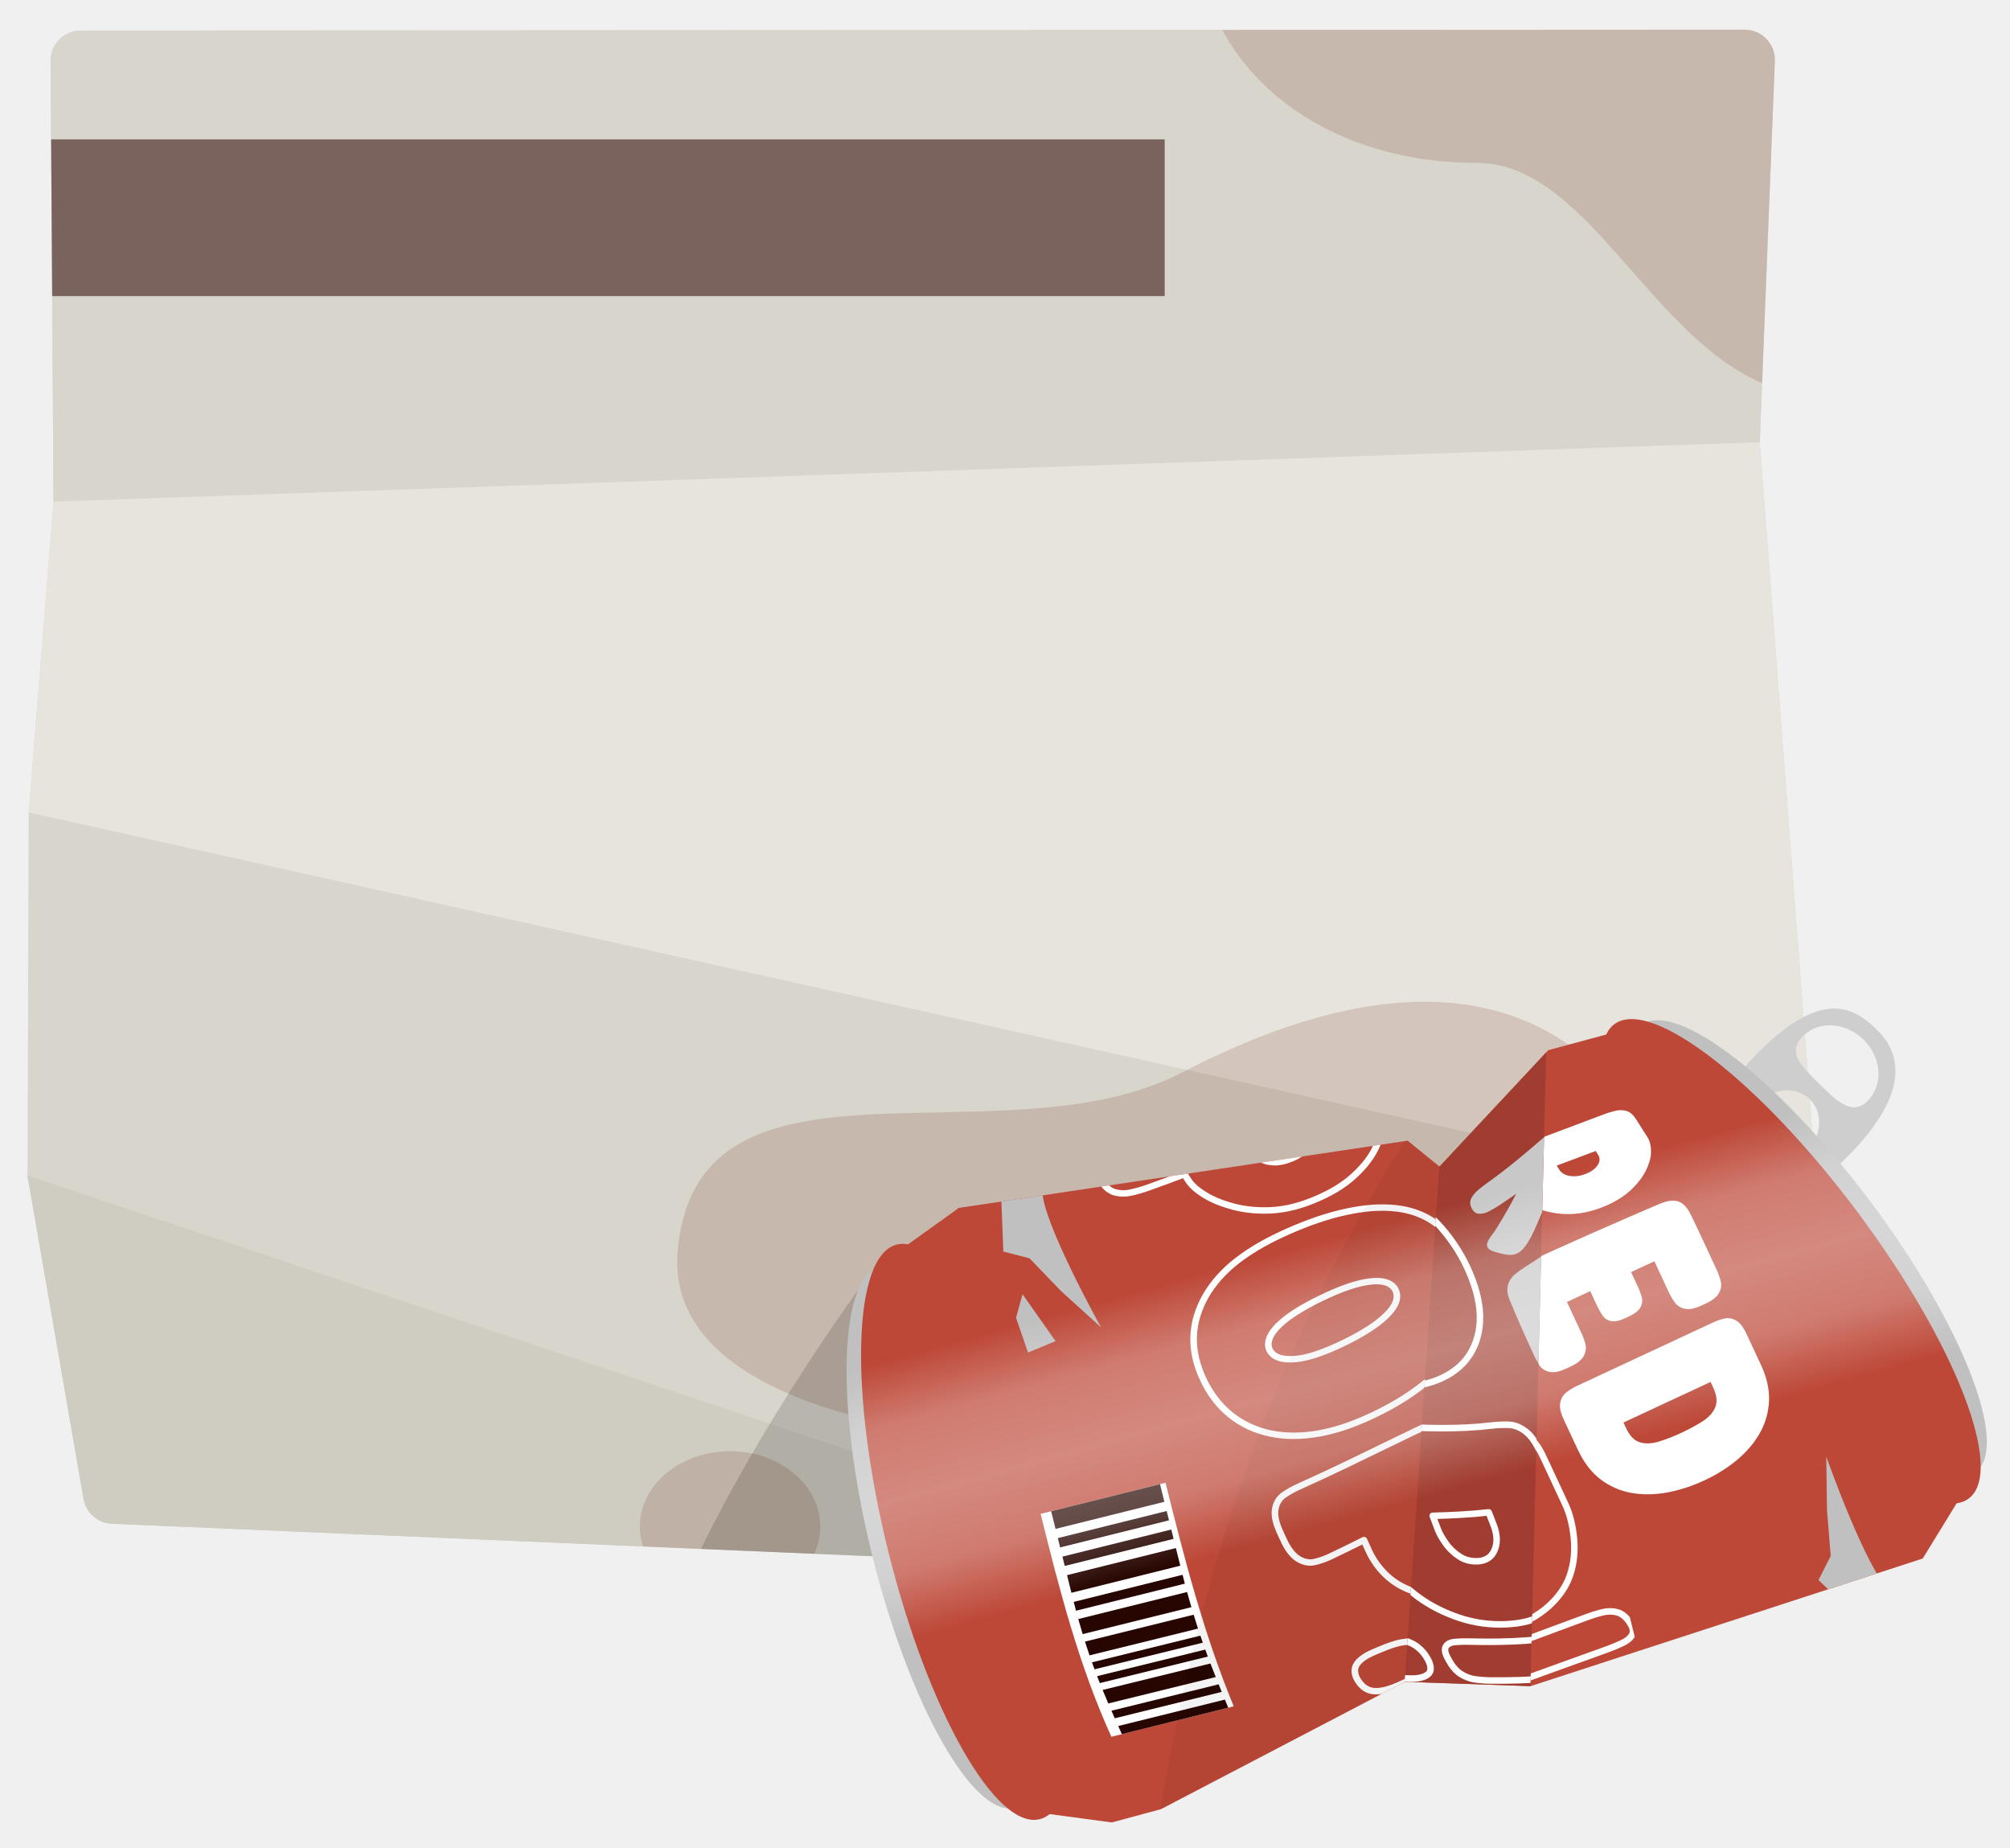
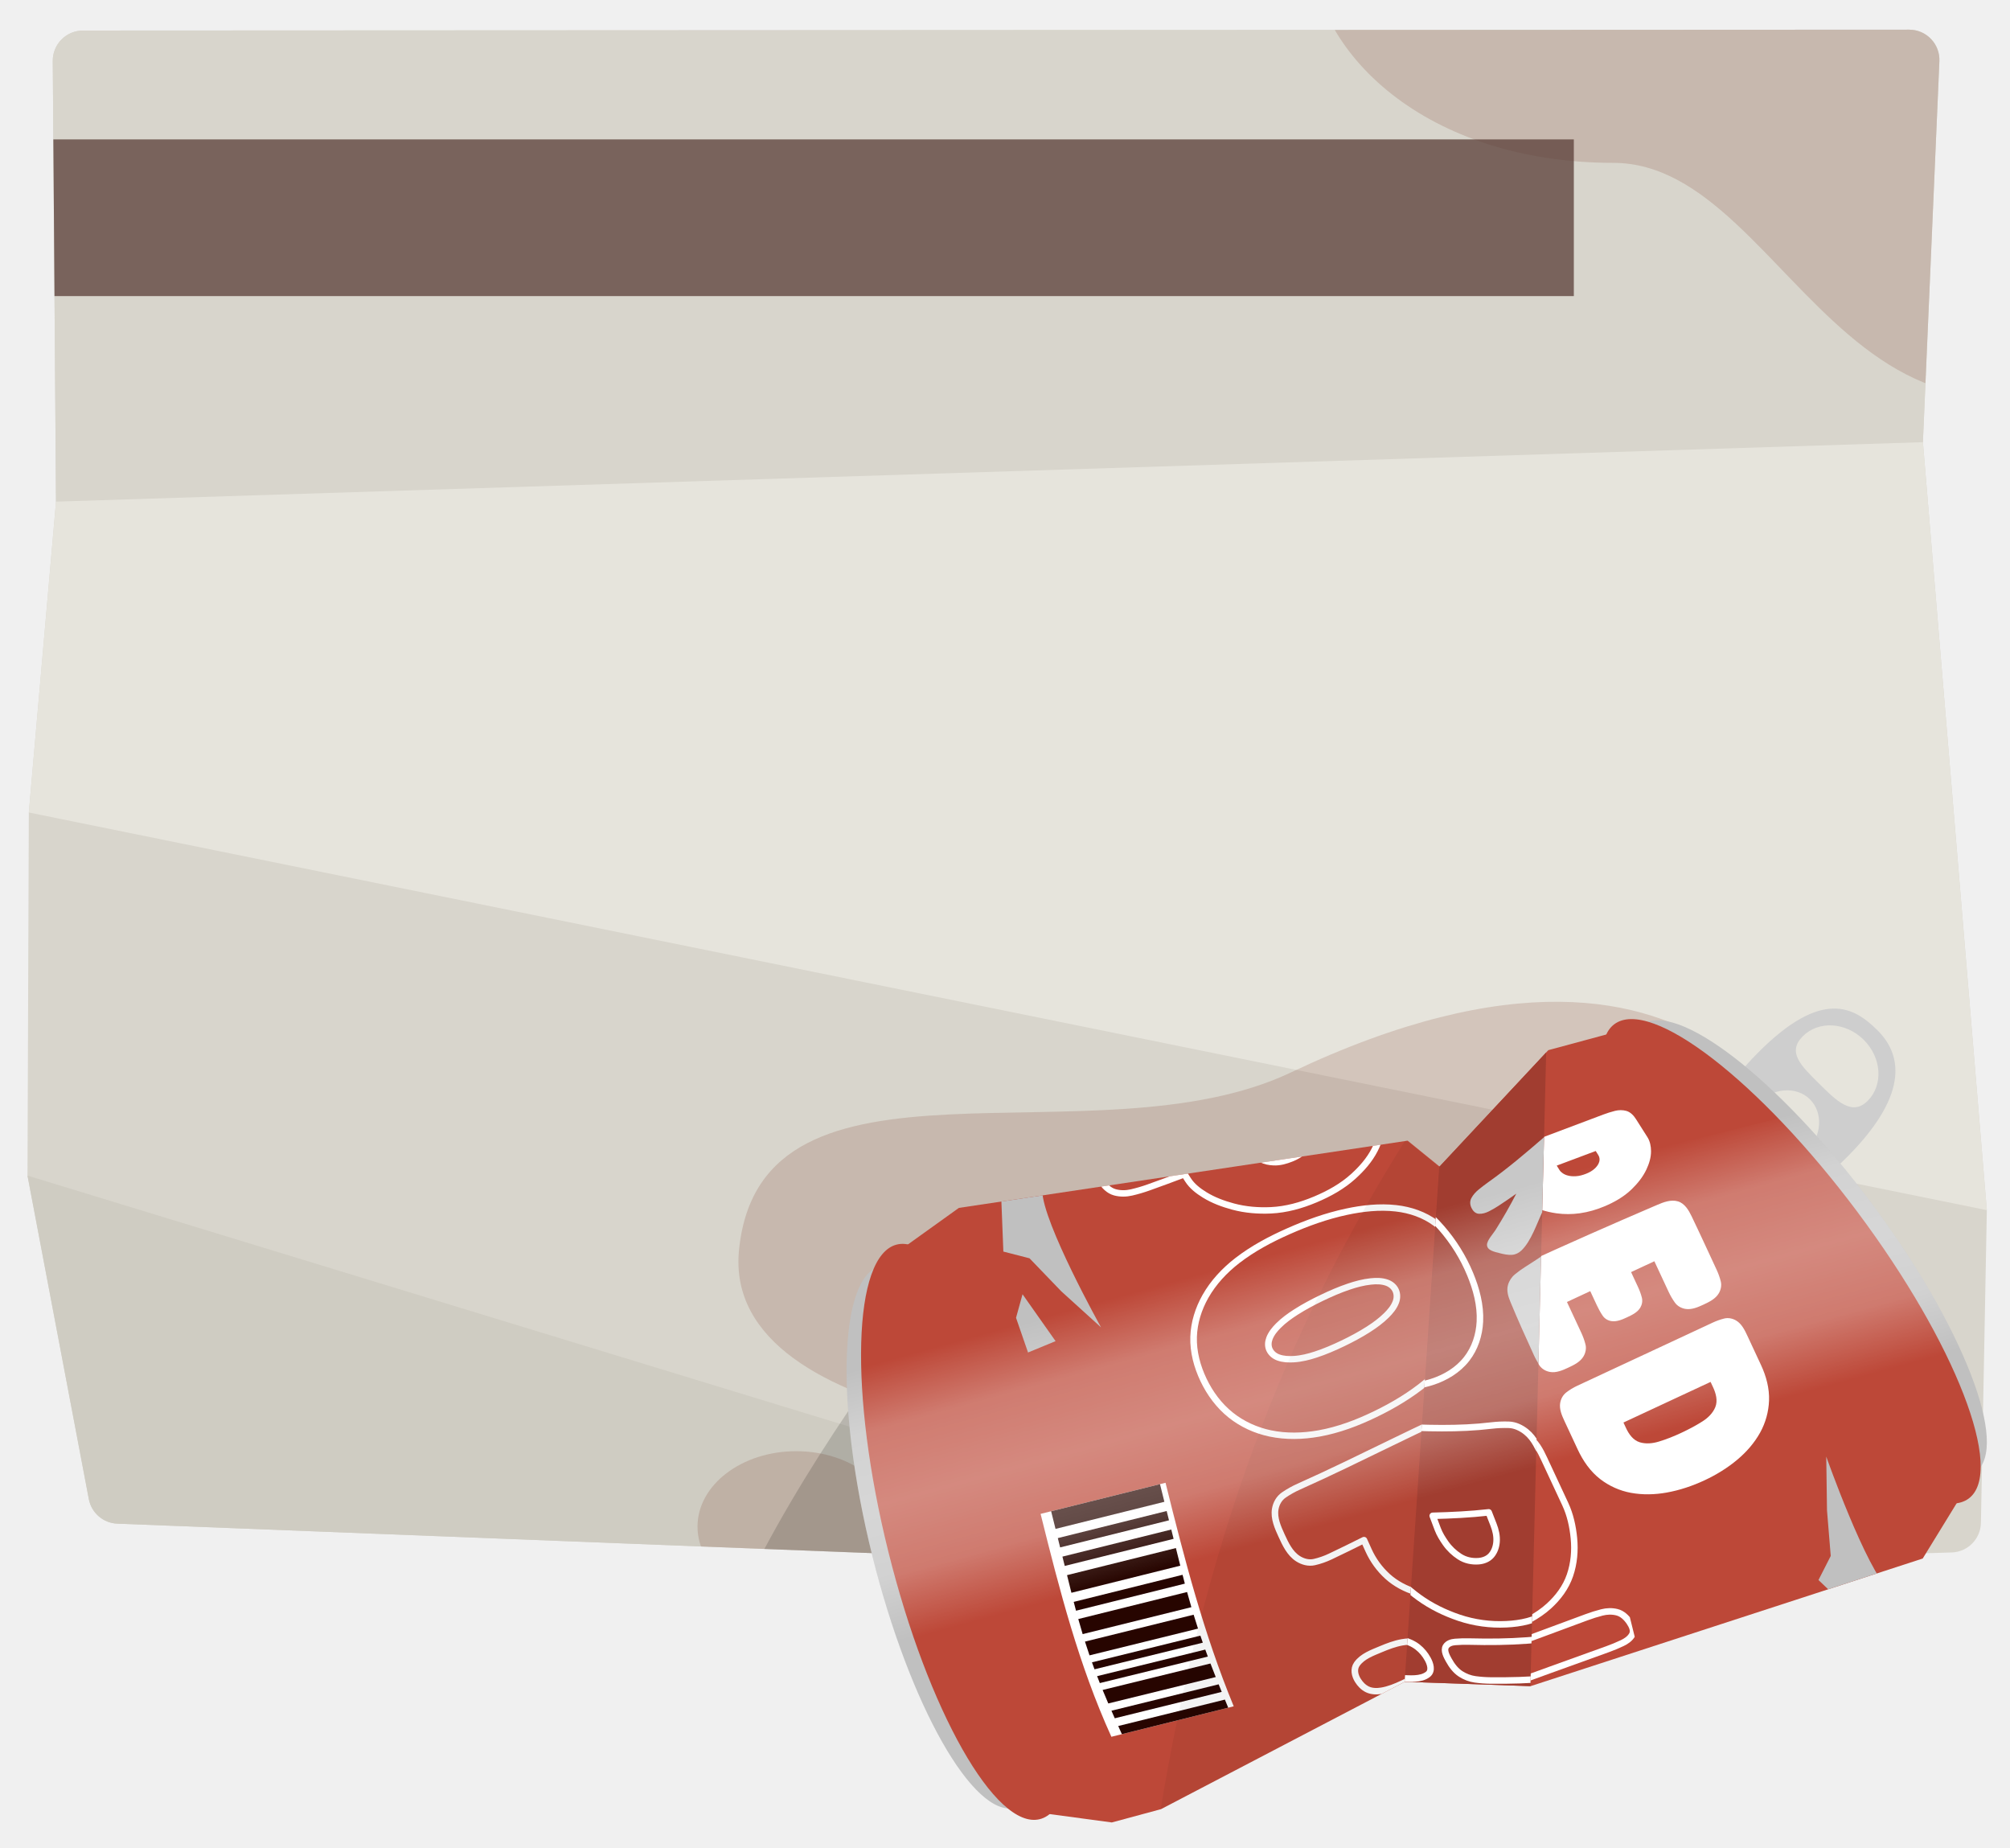
<svg xmlns="http://www.w3.org/2000/svg" width="100%" height="100%" viewBox="0 0 618 568" version="1.1" xml:space="preserve" style="fill-rule:evenodd;clip-rule:evenodd;stroke-linejoin:round;stroke-miterlimit:2;">
  <g transform="matrix(1,0,0,1,-463.258,0)">
    <g transform="matrix(0.804451,0,0,0.738962,463.258,0)">
      <rect id="Archive" x="0" y="0" width="768" height="768" style="fill:none;" />
      <g id="Archive1">
-         <g transform="matrix(0.967054,0,0,0.893313,-26.7939,-26.5132)">
+         <g transform="matrix(1.05812,0,0,0.893313,-30.3067,-26.5132)">
          <g id="Archive2">
-             <path id="Paper" d="M729.165,58.119C729.293,54.294 728.093,50.572 725.841,47.813C723.589,45.054 720.481,43.496 717.232,43.498C632.694,43.55 142.835,43.853 59.63,43.904C56.452,43.906 53.405,45.402 51.166,48.06C48.926,50.718 47.679,54.319 47.701,58.065C47.978,106.593 48.873,263.274 48.873,263.274L39.05,408.027L38.572,577.11C38.572,577.11 55.322,691.008 60.701,727.59C61.66,734.108 66.343,738.959 71.952,739.241C136.62,742.499 505.825,761.097 505.825,761.097C505.825,761.097 685.234,754.406 732.613,752.638C738.975,752.401 744.06,746.322 744.17,738.822C744.731,700.511 746.305,593.202 746.305,593.202L723.213,235.586C723.213,235.586 727.66,102.98 729.165,58.119Z" style="fill:rgb(216,213,204);" />
+             <path id="Paper" d="M729.163,58.171C729.292,54.337 728.2,50.602 726.141,47.832C724.083,45.061 721.235,43.495 718.26,43.497C636.409,43.548 139.045,43.855 58.604,43.905C55.698,43.907 52.912,45.404 50.865,48.064C48.818,50.724 47.679,54.327 47.701,58.075C47.978,106.614 48.873,263.274 48.873,263.274L39.05,408.027L38.572,577.11C38.572,577.11 55.373,691.361 60.726,727.759C61.673,734.196 65.941,738.938 71.018,739.194C132.971,742.315 505.825,761.097 505.825,761.097C505.825,761.097 687.728,754.313 733.579,752.602C739.398,752.385 744.06,746.314 744.17,738.808C744.732,700.484 746.305,593.202 746.305,593.202L723.213,235.586C723.213,235.586 727.657,103.082 729.163,58.171Z" style="fill:rgb(216,213,204);" />
            <clipPath id="_clip1">
-               <path id="Paper1" d="M729.165,58.119C729.293,54.294 728.093,50.572 725.841,47.813C723.589,45.054 720.481,43.496 717.232,43.498C632.694,43.55 142.835,43.853 59.63,43.904C56.452,43.906 53.405,45.402 51.166,48.06C48.926,50.718 47.679,54.319 47.701,58.065C47.978,106.593 48.873,263.274 48.873,263.274L39.05,408.027L38.572,577.11C38.572,577.11 55.322,691.008 60.701,727.59C61.66,734.108 66.343,738.959 71.952,739.241C136.62,742.499 505.825,761.097 505.825,761.097C505.825,761.097 685.234,754.406 732.613,752.638C738.975,752.401 744.06,746.322 744.17,738.822C744.731,700.511 746.305,593.202 746.305,593.202L723.213,235.586C723.213,235.586 727.66,102.98 729.165,58.119Z" />
+               <path id="Paper1" d="M729.163,58.171C729.292,54.337 728.2,50.602 726.141,47.832C724.083,45.061 721.235,43.495 718.26,43.497C636.409,43.548 139.045,43.855 58.604,43.905C55.698,43.907 52.912,45.404 50.865,48.064C48.818,50.724 47.679,54.327 47.701,58.075C47.978,106.614 48.873,263.274 48.873,263.274L39.05,408.027L38.572,577.11C38.572,577.11 55.373,691.361 60.726,727.759C61.673,734.196 65.941,738.938 71.018,739.194C132.971,742.315 505.825,761.097 505.825,761.097C505.825,761.097 687.728,754.313 733.579,752.602C739.398,752.385 744.06,746.314 744.17,738.808C744.732,700.484 746.305,593.202 746.305,593.202L723.213,235.586C723.213,235.586 727.657,103.082 729.163,58.171Z" />
            </clipPath>
            <g clip-path="url(#_clip1)">
              <g transform="matrix(1,0,0,1,4.53692,8.84117)">
                <path d="M43.083,35.071L44.336,254.433L718.676,226.745L725.119,34.649L43.083,35.071Z" style="fill:rgb(216,213,204);" />
              </g>
              <g transform="matrix(2.86245,0,0,2.95423,-1249.15,-1755.3)">
                <path d="M653.927,562.212C677.257,562.212 736.536,640.527 724.578,652.247C681.109,694.855 673.305,629.882 649.975,629.882C626.645,629.882 611.656,612.811 611.656,594.816C611.656,576.822 630.597,562.212 653.927,562.212Z" style="fill:rgb(105,21,0);fill-opacity:0.15;" />
              </g>
              <g transform="matrix(1,0,0,1,4.53692,8.84117)">
                <path d="M44.336,254.433L718.676,226.745L741.768,584.361L34.513,399.186L44.336,254.433Z" style="fill:rgb(230,228,220);" />
              </g>
              <g transform="matrix(1.28543,0,0,1.1473,-3.82051,4.15934)">
                <path d="M32.979,499.392L396.477,659.758L51.472,640.286L32.979,499.392Z" style="fill:rgb(207,204,194);" />
              </g>
              <g transform="matrix(1,0,0,1,4.53692,8.84117)">
                <g transform="matrix(0.843255,0,0,1.07715,-239.728,91.018)">
                  <ellipse cx="653.927" cy="594.816" rx="42.271" ry="32.604" style="fill:rgb(105,21,0);fill-opacity:0.15;" />
                </g>
                <g transform="matrix(1.26371,0.27732,-0.235319,1.48927,-399.194,-382.527)">
                  <path d="M942.368,465.495C942.368,465.495 899.211,373.455 789.434,459.189C740.47,497.429 640.859,474.233 646.969,541.108C652.191,598.268 768.288,578.954 768.288,578.954L942.368,465.495Z" style="fill:rgb(105,21,0);fill-opacity:0.15;fill-rule:nonzero;" />
                </g>
              </g>
-               <g transform="matrix(1.45921,0,0,1.30225,-642.141,-106.988)">
+               <g transform="matrix(1.80281,0,0,1.30225,-799.157,-106.988)">
                <rect x="456.982" y="154.794" width="317.521" height="56.033" style="fill:rgb(90,62,55);fill-opacity:0.75;" />
              </g>
              <g transform="matrix(1.28543,-1.07099,0,1.51487,-567.781,686.377)">
                <path d="M732.45,473.505C732.45,473.505 631.177,535.902 665.255,606.025C699.334,676.148 753.073,671.561 774.7,673.527C796.326,675.493 732.45,473.505 732.45,473.505Z" style="fill-opacity:0.15;fill-rule:nonzero;" />
              </g>
            </g>
          </g>
        </g>
        <g id="Soda-Can" transform="matrix(0.274025,1.19866,-1.2567,0.340471,1163.66,-177.982)">
          <g transform="matrix(1.09555,-5.83757e-17,2.46519e-32,0.959886,704.265,250.255)">
            <path d="M-294.597,195.796C-286.27,190.714 -273.753,190.055 -259.236,213.841C-244.718,237.627 -252.4,246.206 -260.727,251.288C-269.054,256.371 -281.63,257.823 -296.558,233.366C-311.485,208.909 -302.924,200.879 -294.597,195.796ZM-292.731,200.578C-299.369,204.613 -301.865,212.647 -298.302,218.509C-294.74,224.37 -289.784,221.287 -283.146,217.253C-276.509,213.219 -270.687,209.752 -274.25,203.89C-277.812,198.028 -286.093,196.544 -292.731,200.578ZM-278.974,221.047C-284.007,224.106 -285.201,231.348 -281.639,237.21C-278.076,243.072 -274.325,240.722 -269.292,237.663C-264.259,234.603 -259.836,231.987 -263.399,226.125C-266.961,220.263 -273.94,217.987 -278.974,221.047Z" style="fill:rgb(206,206,206);" />
          </g>
          <g transform="matrix(0.974869,-6.16298e-33,0,1,11.85,0)">
            <g transform="matrix(1.06543,-1.10688e-16,0,1,102.47,306.864)">
              <ellipse cx="346.397" cy="433.71" rx="90.488" ry="22.908" style="fill:rgb(192,192,192);" />
            </g>
            <g transform="matrix(1.13028,-2.3906e-16,-1.06327e-16,1.06087,80.0036,274.189)">
              <ellipse cx="346.397" cy="433.71" rx="90.488" ry="22.908" style="fill:rgb(189,72,56);" />
            </g>
          </g>
          <g transform="matrix(0.898672,-0.331045,0.442352,0.921839,-179.449,206.479)">
            <g transform="matrix(1.06543,0,0,-1,102.47,892.664)">
              <ellipse cx="346.397" cy="433.71" rx="90.488" ry="22.908" style="fill:rgb(192,192,192);" />
            </g>
            <g transform="matrix(1.13028,1.21634e-16,-1.06327e-16,-1.06087,80.0036,925.338)">
              <ellipse cx="346.397" cy="433.71" rx="90.488" ry="22.908" style="fill:rgb(189,72,56);" />
            </g>
            <g transform="matrix(1.03596,0.372026,-0.435553,0.88486,439.573,206.001)">
              <path d="M76.47,335.914L49.823,294.818L49.431,275.099L214.677,205.989L229.312,220.898L229.27,220.92L238.22,347.323L227.578,384.534L247.472,466.744L247.784,482.397L240.228,501.419L60.513,501.033L53.11,482.397L66.381,343.504L76.47,335.914Z" style="fill:rgb(189,72,56);" />
              <clipPath id="_clip2">
                <path d="M76.47,335.914L49.823,294.818L49.431,275.099L214.677,205.989L229.312,220.898L229.27,220.92L238.22,347.323L227.578,384.534L247.472,466.744L247.784,482.397L240.228,501.419L60.513,501.033L53.11,482.397L66.381,343.504L76.47,335.914Z" />
              </clipPath>
              <g clip-path="url(#_clip2)">
                <g transform="matrix(0.889843,1.03512e-16,0,1.07455,-268.099,-293.627)">
                  <g transform="matrix(1.12379,-5.65959e-17,0,0.93062,718.65,271.119)">
                    <g id="Barcode">
                      <g transform="matrix(0.978628,0,0,1,-359.848,0.630061)">
                        <path d="M215.255,439.06C190.766,442.624 166.649,442.812 141.942,442.812C141.942,456.007 141.942,469.202 141.942,482.397C166.773,482.397 190.755,482.236 215.255,477.826C215.255,464.904 215.255,451.982 215.255,439.06Z" style="fill:white;" />
                      </g>
                      <g transform="matrix(0.0678041,0,0,0.871344,-230.564,60.1468)">
                        <rect x="141.942" y="441.901" width="82.431" height="39.585" style="fill:rgb(39,5,0);" />
                      </g>
                      <g transform="matrix(0.0678041,0,0,0.871344,-187.452,60.1468)">
                        <path d="M183.233,441.186C161.256,441.311 139.278,441.418 117.3,441.508C116.965,454.672 116.767,467.839 116.582,481.005C138.431,480.899 160.28,480.772 182.128,480.623C182.412,467.476 182.718,454.327 183.233,441.186Z" style="fill:rgb(39,5,0);" />
                      </g>
                      <g transform="matrix(0.0678041,0,0,0.871344,-210.327,60.1468)">
                        <rect x="141.942" y="441.901" width="82.431" height="39.585" style="fill:rgb(39,5,0);" />
                      </g>
                      <g transform="matrix(0.0678041,0,0,0.871344,-195.957,60.1468)">
                        <path d="M207.131,441.638C183.326,441.715 159.521,441.773 135.716,441.815C135.623,455.001 135.568,468.187 135.517,481.374C159.215,481.323 182.913,481.253 206.61,481.161C206.745,467.986 206.888,454.811 207.131,441.638Z" style="fill:rgb(39,5,0);" />
                      </g>
                      <g transform="matrix(0.0357991,0,0,0.871344,-217.517,60.1468)">
                        <rect x="141.942" y="441.901" width="82.431" height="39.585" style="fill:rgb(39,5,0);" />
                      </g>
                      <g transform="matrix(0.0357991,0,0,0.871344,-211.651,60.1468)">
                        <rect x="141.942" y="441.901" width="82.431" height="39.585" style="fill:rgb(39,5,0);" />
                      </g>
                      <g transform="matrix(0.0357991,0,0,0.871344,-174.405,60.1468)">
                        <path d="M109.81,440.749C88.582,440.831 67.354,440.909 46.126,440.982C44.99,454.089 44.31,467.238 43.682,480.378C64.807,480.291 85.933,480.198 107.058,480.1C107.764,466.973 108.532,453.835 109.81,440.749Z" style="fill:rgb(39,5,0);" />
                      </g>
                      <g transform="matrix(0.0357991,0,0,0.871344,-154.168,60.1468)">
                        <path d="M-6.19,438.465C-29.319,438.602 -52.448,438.738 -75.578,438.871C-76.714,451.833 -77.405,464.836 -78.031,477.831C-54.701,477.669 -31.372,477.503 -8.043,477.335C-7.571,464.373 -7.049,451.407 -6.19,438.465Z" style="fill:rgb(39,5,0);" />
                      </g>
                      <g transform="matrix(0.0357991,0,0,0.871344,-148.302,60.1468)">
                        <path d="M-24.915,437.584C-49.692,437.736 -74.47,437.888 -99.247,438.039C-99.734,450.959 -100.03,463.886 -100.296,476.812C-75.169,476.627 -50.042,476.44 -24.915,476.251C-24.915,463.362 -24.915,450.473 -24.915,437.584Z" style="fill:rgb(39,5,0);" />
                      </g>
                      <g transform="matrix(0.0357991,0,0,0.871344,-197.28,60.1468)">
                        <path d="M219.645,441.869C193.501,441.883 167.358,441.892 141.215,441.897C141.204,455.091 141.197,468.284 141.191,481.478C167.29,481.471 193.39,481.459 219.489,481.441C219.529,468.25 219.572,455.06 219.645,441.869Z" style="fill:rgb(39,5,0);" />
                      </g>
                      <g transform="matrix(0.0678041,0,0,0.871344,-167.216,60.1468)">
                        <path d="M117.331,439.248C95.536,439.477 73.74,439.697 51.944,439.903C51.167,452.952 50.699,466.02 50.271,479.084C72.122,478.834 93.973,478.568 115.824,478.291C116.209,465.273 116.632,452.253 117.331,439.248Z" style="fill:rgb(39,5,0);" />
                      </g>
                      <g transform="matrix(0.0357991,0,0,0.871344,-168.539,60.1468)">
                        <path d="M72.122,440.209C50.947,440.307 29.772,440.402 8.597,440.493C7.211,453.557 6.376,466.681 5.61,479.794C26.737,479.685 47.863,479.571 68.989,479.452C69.791,466.358 70.67,453.25 72.122,440.209Z" style="fill:rgb(39,5,0);" />
                      </g>
                    </g>
                  </g>
                  <g transform="matrix(1.12379,-5.65959e-17,-3.11915e-17,0.93062,301.288,273.255)">
                    <path d="M86.825,317.443C87.13,320.027 87.437,322.61 87.746,325.193C87.898,326.459 87.978,327.733 87.981,329.008C87.984,330.19 87.706,331.378 87.111,332.404C86.42,333.594 85.118,334.266 83.855,334.682C82.798,335.031 81.424,335.344 80.458,334.592C79.626,333.944 79.176,332.936 78.945,331.932C78.663,330.705 78.454,329.461 78.311,328.21C76.608,313.22 74.891,298.231 73.117,283.249C72.967,281.984 72.889,280.709 72.885,279.435C72.883,278.254 73.156,277.066 73.746,276.039C74.429,274.851 75.722,274.176 76.978,273.76C79.031,273.08 81.081,272.388 83.134,271.708C84.566,271.234 86.12,271.319 87.569,271.668C89.473,272.126 91.182,273.176 92.688,274.399C94.673,276.01 96.233,278.085 97.51,280.284C99.198,283.192 100.103,286.488 100.602,289.793C100.988,292.346 101.09,294.947 100.822,297.516C100.571,299.912 99.995,302.276 99.094,304.511C98.471,306.056 97.709,307.544 96.824,308.955C98.575,310.771 100.344,312.571 102.058,314.42C103.312,315.773 105.314,317.356 106.056,319.11C106.519,320.206 106.554,321.442 106.169,322.566C105.631,324.135 104.667,325.515 103.696,326.842C102.67,328.226 101.182,330.581 99.15,330.451C97.864,330.368 96.236,328.128 95.454,327.301C92.477,324.152 89.504,320.878 86.825,317.443ZM84.887,300.883C85.41,300.713 85.932,300.543 86.456,300.375C86.869,300.241 87.228,299.977 87.56,299.705C88.039,299.313 88.404,298.8 88.7,298.261C89.086,297.554 89.317,296.774 89.47,295.987C89.674,294.94 89.637,293.863 89.508,292.81C89.376,291.735 89.1,290.661 88.565,289.712C88.156,288.987 87.609,288.31 86.875,287.896C86.263,287.551 85.535,287.468 84.866,287.687C84.384,287.845 83.903,288.003 83.422,288.162C83.908,292.403 84.396,296.643 84.887,300.883ZM121.415,325.459C119.549,325.823 117.416,326.187 115.61,325.368C114.446,324.841 113.485,323.908 113.017,322.709C112.547,321.505 112.194,320.256 111.955,318.986C109.131,304.006 106.519,288.986 104.082,273.939C103.737,271.813 103.397,269.309 104.561,267.361C105.665,265.514 107.961,264.828 109.939,264.416C115.863,263.18 121.815,262.078 127.755,260.922C129.025,260.675 130.318,260.532 131.613,260.533C132.876,260.534 134.061,261.099 134.966,261.96C136.423,263.348 136.876,265.503 137.244,267.395C137.608,269.262 137.972,271.395 137.153,273.201C136.632,274.352 135.721,275.316 134.537,275.79C133.321,276.276 132.056,276.634 130.771,276.884L120.664,278.852L122.173,286.606L126.965,285.674C128.162,285.441 129.377,285.284 130.597,285.283C131.672,285.283 132.692,285.742 133.455,286.491C134.685,287.699 135.048,289.566 135.363,291.183C135.672,292.77 135.977,294.568 135.329,296.119C134.904,297.136 134.085,297.948 133.045,298.327C131.873,298.753 130.661,299.062 129.437,299.3L124.819,300.199L126.328,307.954L136.523,305.97C137.793,305.722 139.086,305.58 140.381,305.58C141.643,305.581 142.829,306.147 143.733,307.008C145.19,308.395 145.644,310.551 146.012,312.443C146.375,314.309 146.739,316.442 145.921,318.248C145.399,319.399 144.489,320.364 143.305,320.837C142.089,321.323 140.824,321.682 139.539,321.932L121.415,325.459ZM161.566,317.554C159.752,317.907 157.705,318.234 155.944,317.473C154.781,316.971 153.802,316.078 153.276,314.917C152.721,313.694 152.334,312.399 152.077,311.081L143.31,266.034C143.068,264.792 142.937,263.528 142.937,262.263C142.938,261 143.504,259.815 144.365,258.91C145.752,257.453 147.908,257 149.799,256.632L159.558,254.732C163.254,254.013 167.136,253.932 170.777,254.99C174.064,255.946 177.116,257.671 179.621,260.006C182.278,262.483 184.387,265.507 185.982,268.761C187.747,272.362 188.97,276.216 189.736,280.149C190.518,284.167 190.854,288.285 190.578,292.374C190.33,296.043 189.522,299.694 187.999,303.05C186.566,306.206 184.378,309.001 181.663,311.156C178.632,313.561 174.921,314.955 171.151,315.689L161.566,317.554ZM166.479,300.049L168.309,299.693C170.321,299.301 172.495,298.481 173.591,296.63C174.595,294.933 174.886,292.914 174.795,290.969C174.68,288.493 174.332,286.032 173.858,283.601C173.383,281.155 172.79,278.73 171.998,276.366C171.375,274.505 170.348,272.716 168.75,271.527C166.992,270.219 164.624,270.295 162.575,270.694L160.832,271.034L166.479,300.049Z" style="fill:white;" />
                  </g>
                  <g transform="matrix(1.08851,-8.06491e-17,0,0.93062,292.866,273.255)">
                    <clipPath id="_clip3">
                      <path d="M265.19,336.714C191.6,336.714 118.013,336.257 44.423,336.257C44.424,370.354 45.955,404.44 45.955,438.538C92.531,438.538 139.103,438.042 185.677,437.8C212.18,437.663 239.605,436.051 265.758,439.637C268.937,405.341 265.228,371.029 265.19,336.714Z" />
                    </clipPath>
                    <g clip-path="url(#_clip3)">
                      <path d="M65.075,437.977C63.445,438.511 61.377,438.93 59.857,437.857C58.576,436.952 57.789,435.507 57.396,434.014C56.935,432.26 56.579,430.477 56.333,428.68C53.471,407.774 49.353,387.065 45.23,366.379C44.882,364.633 44.68,362.856 44.644,361.075C44.609,359.335 45.272,357.653 46.384,356.326C47.938,354.47 50.474,353.687 52.73,353.126C56.195,352.264 59.637,351.312 63.057,350.286C65.181,349.648 67.464,349.717 69.605,350.237C72.233,350.875 74.571,352.355 76.615,354.085C79.291,356.35 81.352,359.253 83.051,362.298C85.307,366.34 86.561,370.862 87.292,375.411C88.037,380.055 88.188,384.84 87.232,389.465C86.438,393.308 85.135,397.063 83.182,400.474C81.594,403.248 79.734,405.898 77.404,408.102C75.691,409.724 73.757,411.219 71.488,411.957C70.824,412.173 70.16,412.388 69.496,412.603C69.97,416.511 70.413,420.424 70.814,424.341C70.999,426.145 71.075,427.959 71.042,429.771C71.01,431.474 70.596,433.177 69.748,434.66C68.76,436.385 66.904,437.378 65.075,437.977ZM66.551,390.62C67.256,390.403 67.959,390.185 68.663,389.964C69.501,389.702 70.182,389.101 70.785,388.486C71.7,387.552 72.243,386.33 72.629,385.099C73.193,383.305 73.114,381.381 72.856,379.542C72.648,378.061 72.245,376.588 71.486,375.29C70.898,374.284 70.117,373.355 69.079,372.794C68.162,372.297 67.077,372.228 66.086,372.531C65.39,372.744 64.693,372.955 63.995,373.163C64.854,378.981 65.717,384.799 66.551,390.62ZM134.319,422.174C129.693,423.087 124.843,423.188 120.27,421.933C115.955,420.749 112.016,418.425 108.731,415.406C105.035,412.009 102.193,407.771 100.125,403.213C97.617,397.686 96.097,391.764 95.023,385.807C93.91,379.636 93.249,373.359 93.462,367.083C93.635,361.971 94.354,356.825 96.191,352.028C97.783,347.872 100.328,344.049 103.837,341.272C107.58,338.309 112.169,336.514 116.833,335.635C121.605,334.735 126.592,334.755 131.279,336.106C135.709,337.382 139.739,339.9 143.047,343.088C146.799,346.705 149.704,351.121 152.017,355.771C154.801,361.368 156.694,367.374 158.011,373.474C159.302,379.455 160.068,385.598 159.637,391.722C159.282,396.749 158.141,401.745 155.88,406.271C153.848,410.338 150.881,413.939 147.225,416.65C143.429,419.465 138.94,421.262 134.319,422.174ZM130.049,400.247C131.307,400.009 132.393,399.235 133.117,398.191C134.055,396.837 134.536,395.23 134.838,393.627C135.261,391.388 135.257,389.094 135.087,386.829C134.862,383.832 134.356,380.863 133.729,377.926C133.098,374.965 132.34,372.026 131.338,369.168C130.565,366.964 129.653,364.796 128.428,362.802C127.549,361.371 126.502,359.988 125.095,359.037C124.028,358.317 122.722,357.968 121.444,358.204C120.181,358.437 119.097,359.218 118.385,360.275C117.453,361.659 117.035,363.313 116.797,364.945C116.464,367.235 116.507,369.563 116.697,371.864C116.946,374.877 117.465,377.861 118.098,380.815C118.731,383.766 119.481,386.698 120.472,389.551C121.222,391.711 122.103,393.842 123.311,395.79C124.171,397.177 125.197,398.509 126.566,399.427C127.585,400.11 128.825,400.479 130.049,400.247ZM188.225,410.439C185.459,410.942 182.255,411.506 179.557,410.361C177.919,409.667 176.53,408.411 175.884,406.73C175.253,405.088 174.776,403.386 174.459,401.656C170.684,381.02 165.287,360.717 161.983,339.99C161.897,339.453 166.995,339.797 167.116,339.804C172.217,340.108 177.305,340.682 182.375,341.302C191.663,342.438 200.994,343.732 210.128,345.795C211.373,346.076 219.18,347.178 219.499,349.434C220.162,354.112 220.444,358.911 219.699,363.599C219.097,367.389 218.01,371.154 215.991,374.446C214.19,377.383 211.817,379.975 208.919,381.857C206.053,383.718 202.808,384.984 199.444,385.579C198.27,385.786 197.097,385.994 195.923,386.202C196.785,389.947 197.622,393.698 198.405,397.46C198.758,399.157 198.928,400.893 198.891,402.627C198.853,404.437 197.891,406.07 196.582,407.269C194.355,409.309 191.082,409.919 188.225,410.439ZM190.905,364.68C192.099,364.465 193.293,364.25 194.487,364.035C195.792,363.799 197.012,363.233 198.15,362.569C199.511,361.774 200.594,360.576 201.33,359.189C202.237,357.477 202.17,355.438 201.795,353.591C201.471,351.993 200.764,350.463 199.647,349.264C198.557,348.094 197.171,347.21 195.656,346.701C194.054,346.164 192.32,346.112 190.666,346.419C189.521,346.632 188.376,346.845 187.231,347.058C188.327,352.958 189.579,358.828 190.905,364.68ZM233.569,369.704C232.286,370.139 230.659,370.464 229.471,369.599C228.434,368.844 227.799,367.686 227.445,366.476C227.014,365.006 226.683,363.507 226.434,361.996C224.782,351.997 235.379,346.53 237.465,358.338C237.738,359.882 237.942,361.439 238.055,363.003C238.154,364.381 237.939,365.793 237.285,367.021C236.54,368.421 235.012,369.215 233.569,369.704ZM238.651,398.432C236.908,398.976 234.834,398.954 233.54,397.486C231.587,395.27 231.268,392.065 230.823,389.286C230.457,387.006 230.168,384.687 230.333,382.374C230.437,380.906 230.737,379.379 231.639,378.177C232.421,377.134 233.568,376.417 234.794,376.009C236.543,375.427 238.513,375.654 239.813,377.05C241.91,379.3 242.474,382.509 243.059,385.407C243.504,387.613 243.849,389.876 243.663,392.132C243.541,393.611 243.141,395.111 242.158,396.26C241.249,397.323 239.972,398.02 238.651,398.432Z" style="fill:none;stroke:white;stroke-width:2.03px;" />
                    </g>
                  </g>
                  <g transform="matrix(1.12379,-8.24258e-17,0,0.93062,301.288,273.255)">
                    <clipPath id="_clip4">
                      <rect x="45.955" y="312.592" width="194.548" height="35.54" />
                    </clipPath>
                    <g clip-path="url(#_clip4)">
                      <path d="M156.525,410.237C154.699,414.431 157.109,368.718 158.361,375.155C159.613,381.588 160.322,388.18 159.941,394.737C159.633,400.035 158.651,405.352 156.525,410.237ZM188.535,414.838C185.889,415.353 182.666,415.866 180.107,414.706C178.395,413.93 177.031,412.605 176.336,410.845C175.645,409.097 175.118,407.286 174.759,405.441L162.055,340.17C161.7,338.346 161.51,336.491 161.502,334.632C161.495,332.76 162.282,331.047 163.562,329.702C165.524,327.642 168.777,326.915 171.452,326.394L186.505,323.464C190.046,322.775 193.704,322.882 197.259,323.406C201.108,323.974 204.825,325.24 208.102,327.359C211.357,329.464 213.837,332.504 215.668,335.89C217.954,340.117 218.96,344.965 219.527,349.695C220.12,354.635 220.193,359.696 219.292,364.605C218.549,368.653 217.337,372.679 215.25,376.249C213.44,379.343 211.121,382.154 208.193,384.25C205.44,386.22 202.31,387.607 198.984,388.254L195.568,388.919L197.932,401.062C198.287,402.886 198.477,404.742 198.485,406.6C198.492,408.473 197.705,410.185 196.425,411.53C194.463,413.591 191.21,414.317 188.535,414.838ZM191.063,365.77L194.605,365.081C195.906,364.828 197.123,364.216 198.24,363.52C199.63,362.653 200.693,361.387 201.435,359.935C202.357,358.13 202.328,355.997 201.969,354.05C201.664,352.393 200.983,350.813 199.851,349.552C198.77,348.349 197.391,347.44 195.861,346.916C194.259,346.367 192.539,346.315 190.884,346.637L187.468,347.302L191.063,365.77ZM232.327,371.147C231.114,371.601 229.511,371.966 228.42,371.032C227.43,370.185 226.914,368.926 226.648,367.679C226.312,366.099 226.069,364.501 225.9,362.895C224.591,350.451 223.243,338.011 221.83,325.579C221.64,323.913 221.537,322.237 221.527,320.56C221.517,319.001 221.851,317.452 222.583,316.07C223.382,314.562 224.914,313.628 226.475,313.061C227.709,312.613 229.385,312.211 230.461,313.227C231.442,314.153 231.924,315.489 232.184,316.782C232.512,318.405 232.754,320.045 232.922,321.693C234.185,334.133 235.462,346.573 236.781,359.008C236.955,360.654 237.052,362.309 237.056,363.964C237.061,365.454 236.758,366.945 236.05,368.264C235.279,369.7 233.813,370.591 232.327,371.147ZM235.582,402.24C233.877,402.86 232.075,402.769 230.934,401.208C229.188,398.82 228.955,395.163 228.667,392.34C228.414,389.861 228.251,387.331 228.521,384.845C228.692,383.272 229.05,381.612 229.979,380.298C230.746,379.211 231.842,378.416 233.087,377.953C234.815,377.309 236.592,377.539 237.736,379.084C239.55,381.533 239.859,385.244 240.188,388.155C240.461,390.564 240.64,393.029 240.365,395.448C240.188,397.008 239.787,398.631 238.828,399.907C238.01,400.996 236.857,401.776 235.582,402.24Z" style="fill:none;stroke:white;stroke-width:2px;" />
                    </g>
                  </g>
                </g>
                <path d="M48.877,295.224L239.637,347.769L228.714,384.954L76.468,336.048L48.877,295.224Z" style="fill:rgb(161,61,48);" />
                <clipPath id="_clip5">
                  <path d="M48.877,295.224L239.637,347.769L228.714,384.954L76.468,336.048L48.877,295.224Z" />
                </clipPath>
                <g clip-path="url(#_clip5)">
                  <g>
                    <path d="M143.222,320.805C142.049,321.229 140.841,321.556 139.615,321.787C133.797,322.883 127.97,323.936 122.115,324.813C120.358,325.076 118.473,325.2 116.873,324.286C115.743,323.641 114.807,322.65 114.242,321.476C113.687,320.323 113.2,319.137 112.798,317.922C111.995,315.492 111.465,313.991 110.594,311.585C121.459,314.696 132.272,318.001 143.222,320.805ZM97.684,307.997C97.625,308.165 97.564,308.332 97.499,308.497C100.654,311.103 105.48,314.064 107.571,317.694C108.111,318.631 108.372,319.739 108.186,320.814C107.952,322.164 107.318,323.393 106.671,324.584C106.049,325.707 105.038,327.973 103.359,327.571C101.986,327.242 100.5,324.914 99.604,323.981C96.611,320.865 93.503,317.876 90.251,315.03C91.103,317.187 91.807,319.078 92.573,321.271C92.954,322.361 93.266,323.475 93.517,324.603C93.741,325.609 93.784,326.692 93.475,327.686C93.158,328.705 92.198,329.238 91.206,329.451C90.124,329.684 89.065,329.505 88.231,328.756C87.361,327.974 86.707,326.965 86.211,325.912C85.694,324.814 85.206,323.703 84.764,322.572C82.046,315.621 78.722,308.961 75.346,302.311C82.807,304.148 90.263,306.005 97.684,307.997Z" style="fill:rgb(200,200,200);" />
                  </g>
                  <g transform="matrix(1,0,0,1,1.19843,0.762639)">
                    <path d="M-7.228,427.893C-9.083,428.379 -11.418,428.782 -13.142,427.659C-14.479,426.788 -15.351,425.368 -15.632,423.805C-15.942,422.079 -16.014,420.314 -15.845,418.569C-13.669,396.103 4.593,378.622 18.008,361.985C19.298,360.385 20.663,358.846 22.078,357.355C23.671,355.675 25.584,354.293 27.585,353.14C30.162,351.653 33.023,350.788 35.916,350.158C39.863,349.299 43.8,348.389 47.726,347.436C49.796,346.934 52.001,346.772 54.083,347.303C55.941,347.776 57.41,348.987 58.302,350.688C59.479,352.932 59.241,355.658 58.726,358.045C57.794,362.372 55.236,366.321 52.714,369.874C49.406,374.534 45.561,378.805 41.298,382.611C37.257,386.219 32.989,389.583 28.485,392.595C24.732,395.105 20.886,397.5 16.834,399.502C13.955,400.924 10.97,402.274 7.812,402.943C6.941,403.128 6.071,403.313 5.2,403.5C3.621,407.094 2.366,410.834 1.591,414.687C1.237,416.448 0.869,418.206 0.492,419.962C0.123,421.68 -0.597,423.33 -1.669,424.727C-3.002,426.465 -5.175,427.355 -7.228,427.893ZM17.576,383.289C18.507,383.099 19.437,382.909 20.367,382.719C21.587,382.47 22.748,381.939 23.868,381.411C25.589,380.6 27.176,379.532 28.69,378.386C30.573,376.96 32.21,375.253 33.675,373.406C34.575,372.271 35.499,371.014 35.901,369.601C36.11,368.866 36.215,367.928 35.57,367.372C34.844,366.745 33.585,366.96 32.742,367.14C31.854,367.329 30.965,367.518 30.075,367.705C25.843,372.847 21.58,377.965 17.576,383.289ZM84.046,415.939C77.755,416.52 71.276,416.371 65.131,414.786C60.263,413.529 55.421,411.339 51.807,407.766C48.572,404.569 46.757,400.332 46.965,395.764C47.234,389.901 50.067,384.377 53.082,379.482C56.837,373.387 61.331,367.771 66.109,362.453C70.407,357.668 74.939,353.079 79.8,348.864C84.092,345.141 88.711,341.706 93.782,339.114C98.735,336.582 104.089,334.841 109.591,334.013C114.517,333.272 119.703,333.17 124.515,334.623C128.456,335.813 132.107,338.068 134.658,341.333C137.361,344.792 138.669,349.082 138.956,353.423C139.335,359.176 137.991,364.917 136.185,370.34C134.143,376.472 131.415,382.374 127.988,387.857C124.826,392.916 121.114,397.649 116.761,401.739C112.542,405.703 107.681,408.998 102.389,411.355C96.602,413.932 90.341,415.357 84.046,415.939ZM86.254,394.447C88.035,394.283 89.758,393.617 91.255,392.652C93.049,391.496 94.59,390.009 95.985,388.403C97.694,386.436 99.124,384.252 100.401,381.985C101.935,379.263 103.271,376.436 104.492,373.563C105.635,370.874 106.696,368.136 107.432,365.305C107.938,363.358 108.325,361.329 108.179,359.308C108.085,358.01 107.757,356.653 106.762,355.739C105.815,354.869 104.42,354.738 103.199,354.885C101.509,355.088 99.896,355.805 98.477,356.722C96.652,357.901 95.055,359.387 93.582,360.976C91.75,362.952 90.118,365.1 88.622,367.339C86.846,369.995 85.268,372.779 83.871,375.652C82.588,378.293 81.428,381.024 80.714,383.879C80.227,385.823 79.917,387.878 80.272,389.872C80.521,391.272 81.121,392.596 82.272,393.48C83.395,394.342 84.874,394.573 86.254,394.447ZM156.17,407.647C152.778,407.999 148.813,408.473 145.552,407.116C143.908,406.432 142.303,405.192 141.983,403.336C141.695,401.667 141.692,399.955 141.944,398.281C144.981,378.05 153.847,359.171 156.38,338.844C156.599,337.086 156.963,335.347 157.444,333.642C157.975,331.758 159.307,330.175 160.842,329.007C163.417,327.049 166.796,326.474 169.909,326.011C175.435,325.187 180.96,324.359 186.485,323.526C190.346,322.944 194.289,323.128 198.137,323.733C202.128,324.361 206.084,325.635 209.494,327.839C212.57,329.827 214.916,332.772 216.246,336.179C217.861,340.318 217.601,344.901 216.759,349.181C215.804,354.032 213.96,358.683 211.294,362.848C208.796,366.752 205.785,370.334 202.234,373.322C198.831,376.185 195.047,378.619 190.953,380.368C187.005,382.054 182.816,383.211 178.546,383.685C177.102,383.845 175.659,384.004 174.215,384.161C173.462,387.856 172.79,391.569 172.265,395.304C172.02,397.046 171.59,398.762 171.004,400.421C170.315,402.372 168.657,403.861 166.931,404.909C163.746,406.842 159.79,407.273 156.17,407.647ZM178.943,363.117C180.393,362.948 181.842,362.778 183.291,362.607C184.936,362.412 186.532,361.898 188.073,361.303C189.932,360.585 191.646,359.496 193.102,358.136C194.625,356.715 195.553,354.819 195.889,352.77C196.126,351.326 195.942,349.795 195.086,348.575C194.227,347.351 192.919,346.512 191.521,346.03C189.787,345.432 187.89,345.402 186.088,345.636C184.749,345.81 183.409,345.984 182.07,346.156C181.318,351.859 180.188,357.504 178.943,363.117ZM223.106,369.052C221.953,369.356 219.897,369.92 218.898,368.881C218.113,368.065 218.069,366.854 218.236,365.799C218.47,364.324 218.805,362.867 219.202,361.427C222.344,350.017 224.781,338.308 224.696,326.42C224.684,324.783 224.723,323.145 224.814,321.509C224.901,319.96 225.331,318.423 226.133,317.09C227.055,315.557 228.756,314.684 230.41,314.171C231.793,313.742 233.621,313.379 234.838,314.427C235.896,315.339 236.458,316.662 236.717,318.008C237.024,319.606 237.195,321.23 237.235,322.857C237.53,334.78 235.356,346.556 232.371,358.051C231.971,359.591 231.474,361.105 230.885,362.583C230.295,364.061 229.362,365.392 228.209,366.485C226.81,367.812 224.943,368.566 223.106,369.052ZM215.138,397.436C213.621,397.843 211.279,398.113 210.424,396.413C209.184,393.951 210.369,390.656 211.036,388.248C211.69,385.89 212.498,383.57 213.686,381.423C214.546,379.868 215.616,378.413 217.031,377.32C218.294,376.343 219.775,375.649 221.317,375.243C222.8,374.853 225.122,374.617 225.886,376.336C227.01,378.865 225.729,382.162 225.047,384.605C224.41,386.889 223.666,389.151 222.568,391.259C221.768,392.795 220.75,394.24 219.389,395.33C218.145,396.326 216.672,397.024 215.138,397.436Z" style="fill:none;stroke:white;stroke-width:2px;" />
                  </g>
                </g>
                <path d="M65.959,344.041C108.148,387.676 161.398,430.142 251.733,468.685L250.082,419.653L227.696,384.626L76.479,336.161L65.959,344.041Z" style="fill-opacity:0.05;" />
                <g transform="matrix(1.13799,6.3171e-17,0,1,-6.61819,6.22592)">
                  <path d="M53.466,450.023C61.852,452.252 93.082,442.62 93.082,442.62L81.026,451.812L70.306,458.835L66.838,466.14L52.712,462.805C52.712,462.805 45.079,447.794 53.466,450.023Z" style="fill:rgb(192,192,192);fill-rule:nonzero;" />
                </g>
                <g transform="matrix(1,5.55112e-17,0,1,-4.02652,0.335539)">
                  <path d="M87.621,469.476L104.063,463.101L105.405,472.16L94.164,473.167L87.621,469.476Z" style="fill:rgb(192,192,192);fill-rule:nonzero;" />
                </g>
                <g transform="matrix(-1.06495,0.401131,0.352491,0.935815,134.809,-209.482)">
                  <path d="M53.466,450.023C61.852,452.252 93.082,442.62 93.082,442.62L81.026,451.812L70.306,458.835L66.838,466.14L52.712,462.805C52.712,462.805 45.079,447.794 53.466,450.023Z" style="fill:rgb(192,192,192);fill-rule:nonzero;" />
                </g>
              </g>
            </g>
          </g>
          <g transform="matrix(1.09555,-5.83757e-17,0,0.959886,306.709,250.86)">
            <path d="M87.259,225.599C96.689,220.152 107.454,214.8 119.099,209.904C156.311,194.259 190.566,188.289 203.023,194.393L203.023,529.034C188.496,532.175 170.251,534.046 150.447,534.046C125.455,534.046 102.944,531.066 87.259,526.316L87.259,225.599Z" style="fill:url(#_Linear6);" />
          </g>
        </g>
      </g>
    </g>
  </g>
  <defs>
    <linearGradient id="_Linear6" x1="0" y1="0" x2="1" y2="0" gradientUnits="userSpaceOnUse" gradientTransform="matrix(-84.1833,2.14308,-1.83505,-72.0836,173.674,354.579)">
      <stop offset="0" style="stop-color:white;stop-opacity:0" />
      <stop offset="0.24" style="stop-color:white;stop-opacity:0.275" />
      <stop offset="0.5" style="stop-color:white;stop-opacity:0.357" />
      <stop offset="0.77" style="stop-color:white;stop-opacity:0.28" />
      <stop offset="1" style="stop-color:white;stop-opacity:0" />
    </linearGradient>
  </defs>
</svg>
